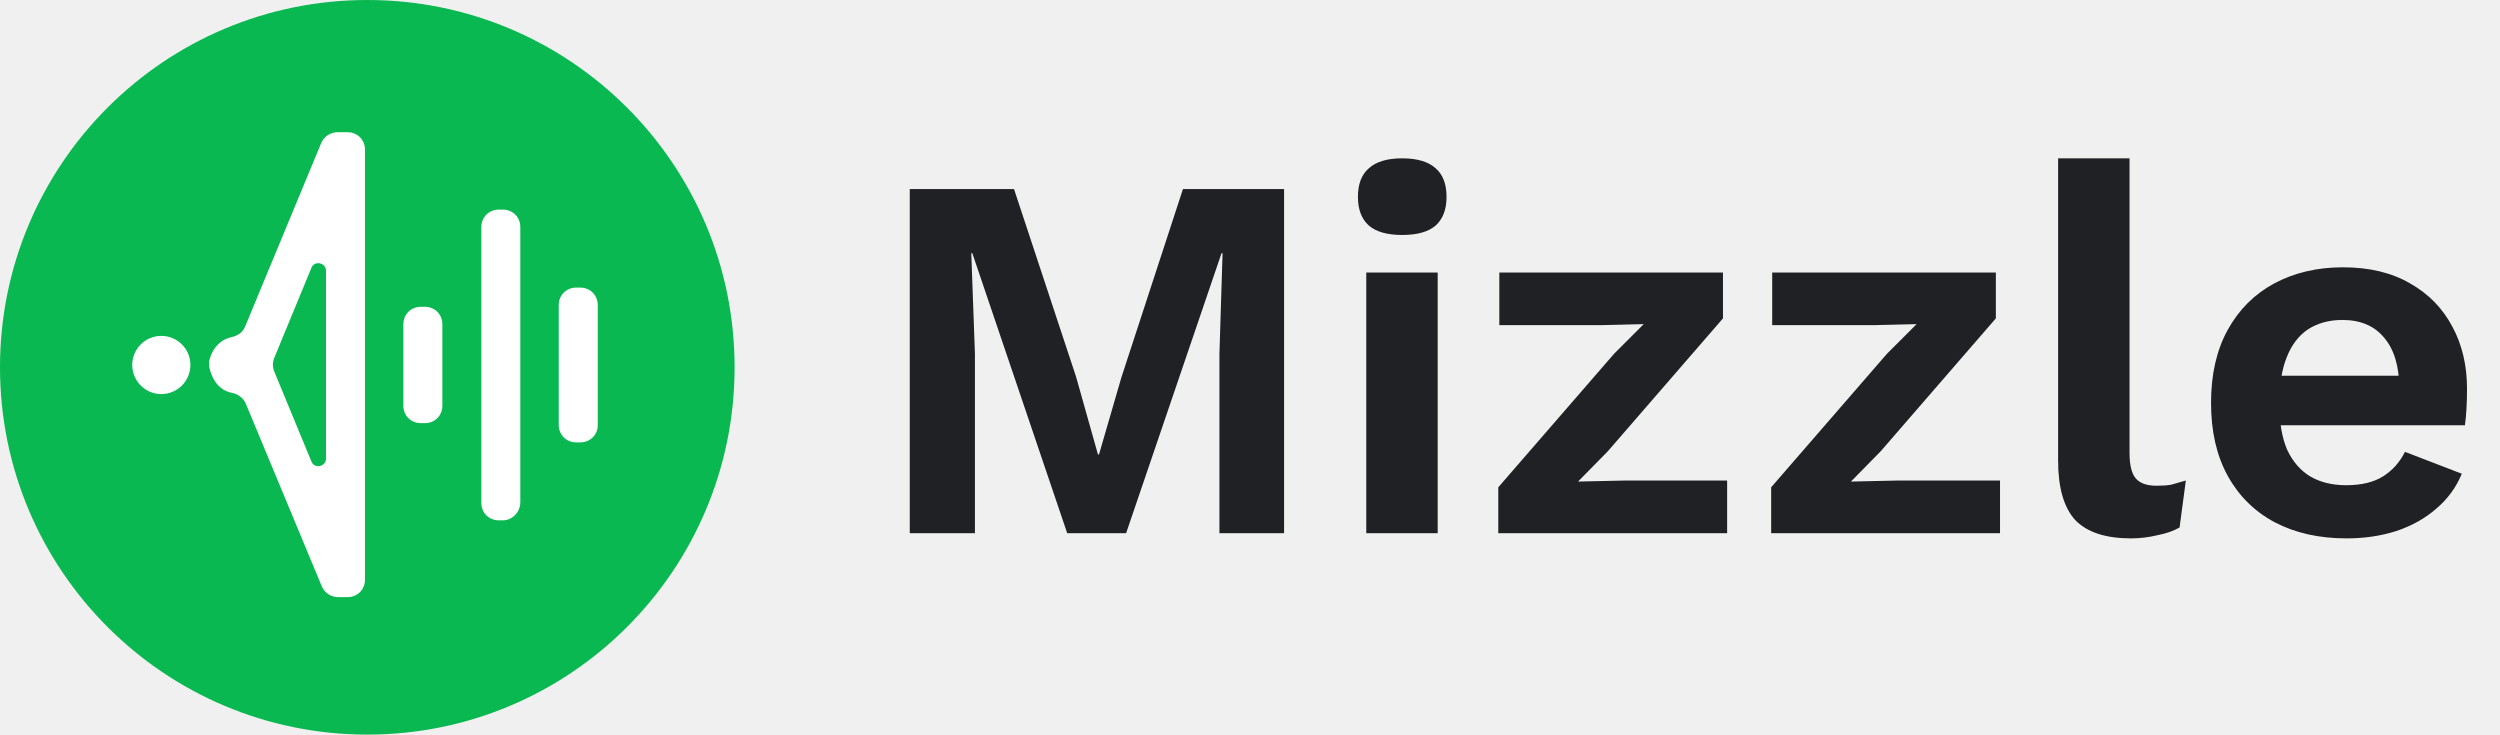
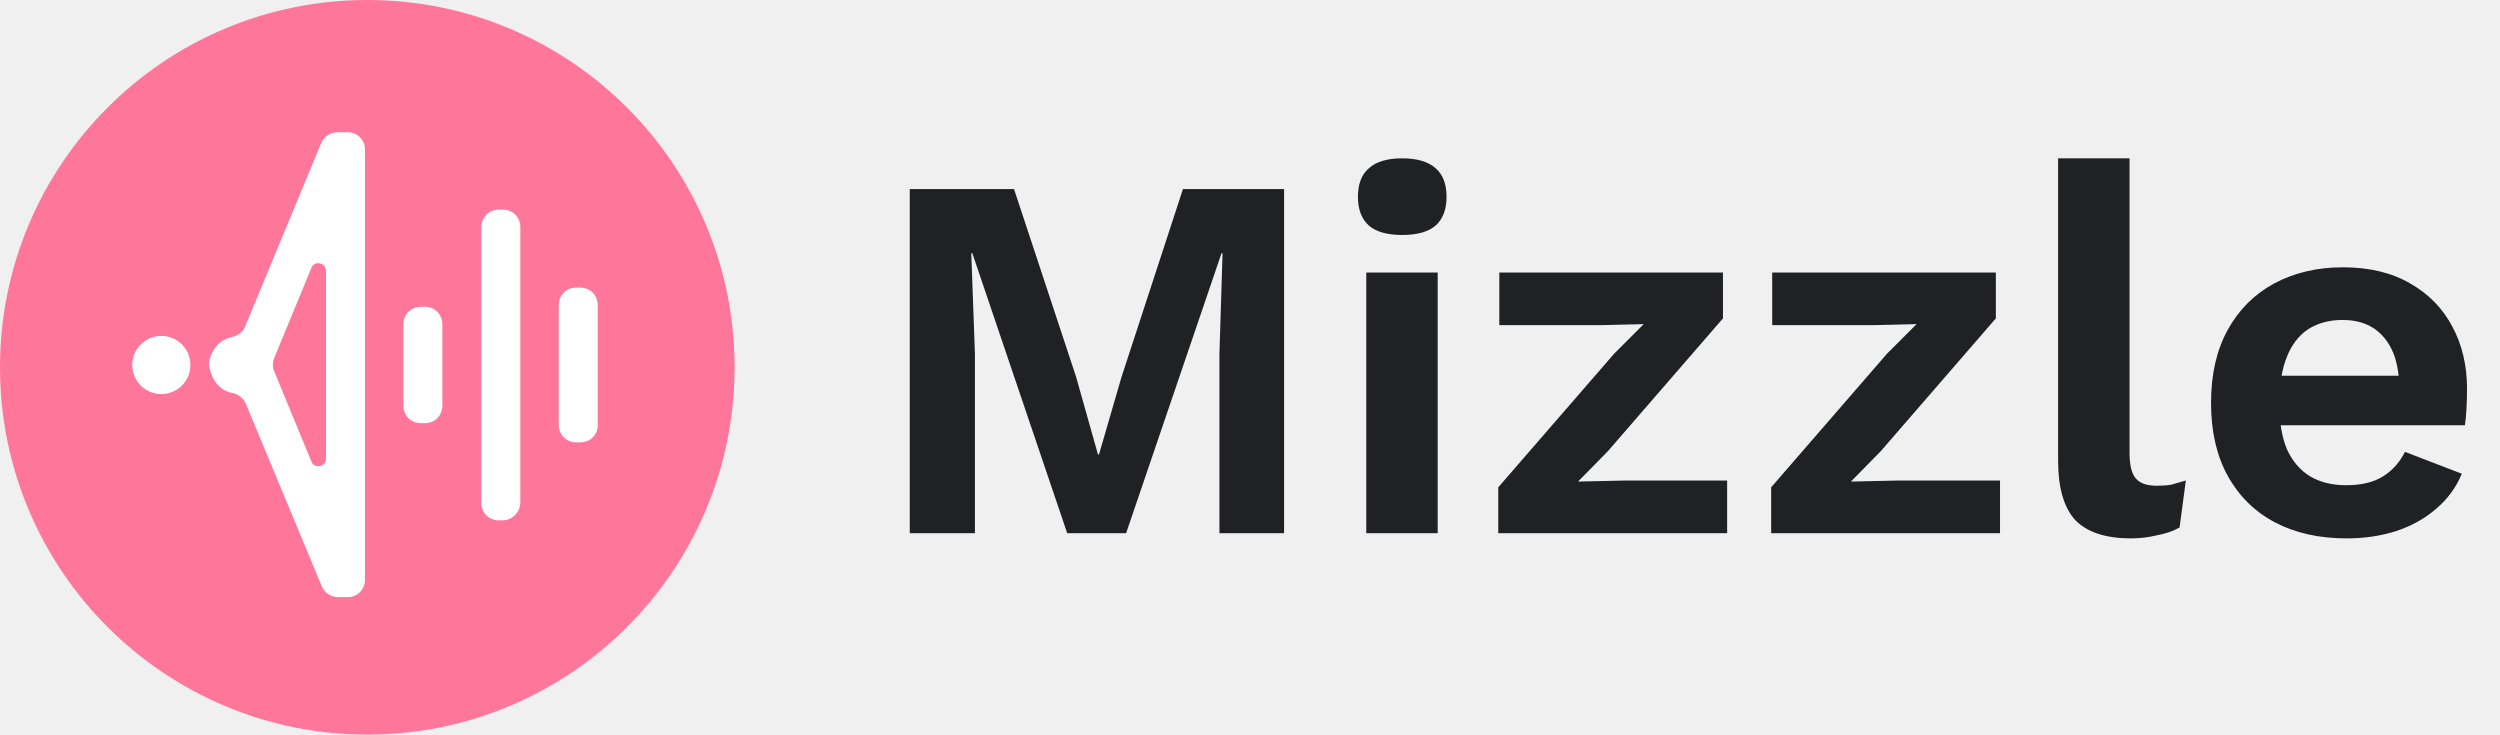
<svg xmlns="http://www.w3.org/2000/svg" width="211" height="62" viewBox="0 0 211 62" fill="none">
-   <circle cx="31" cy="31" r="31" fill="#09B850" />
+   <circle cx="31" cy="31" r="31" fill="#FF769B" />
  <path d="M13.616 33.26C14.972 33.26 16.071 32.16 16.071 30.804C16.071 29.448 14.972 28.349 13.616 28.349C12.259 28.349 11.16 29.448 11.16 30.804C11.16 32.16 12.259 33.26 13.616 33.26Z" fill="white" />
  <path d="M48.975 37.336H48.632C47.797 37.336 47.158 36.697 47.158 35.862V25.746C47.158 24.911 47.797 24.273 48.632 24.273H48.975C49.81 24.273 50.449 24.911 50.449 25.746V35.911C50.449 36.697 49.81 37.336 48.975 37.336Z" fill="white" />
  <path d="M42.442 43.916H42.098C41.263 43.916 40.625 43.278 40.625 42.443V19.165C40.625 18.33 41.263 17.691 42.098 17.691H42.442C43.277 17.691 43.915 18.33 43.915 19.165V42.394C43.915 43.228 43.228 43.916 42.442 43.916Z" fill="white" />
  <path d="M35.862 35.715H35.518C34.683 35.715 34.045 35.077 34.045 34.242V27.366C34.045 26.532 34.683 25.893 35.518 25.893H35.862C36.697 25.893 37.335 26.532 37.335 27.366V34.242C37.335 35.077 36.697 35.715 35.862 35.715Z" fill="white" />
  <path d="M17.692 31.099C17.986 32.327 18.723 33.014 19.607 33.161C20.098 33.26 20.54 33.603 20.736 34.045L27.17 49.515C27.415 50.055 27.956 50.399 28.545 50.399H29.331C30.166 50.399 30.804 49.76 30.804 48.926V12.633C30.804 11.799 30.166 11.16 29.331 11.16H28.496C27.907 11.16 27.366 11.504 27.121 12.044L20.687 27.563C20.491 28.054 20.049 28.349 19.558 28.447C18.674 28.643 17.937 29.282 17.643 30.509C17.643 30.706 17.643 30.902 17.692 31.099ZM23.143 30.215L26.286 22.603C26.531 21.964 27.514 22.161 27.514 22.848V38.711C27.514 39.398 26.531 39.595 26.286 38.956L23.143 31.344C22.995 31 22.995 30.608 23.143 30.215Z" fill="white" />
  <path d="M108.376 15.96V45H102.92V29.864L103.184 21.372H103.096L95.044 45H90.072L82.064 21.372H81.976L82.284 29.864V45H76.784V15.96H85.584L90.82 31.8L92.668 38.356H92.756L94.648 31.844L99.84 15.96H108.376ZM118.349 19.832C117.087 19.832 116.149 19.568 115.533 19.04C114.917 18.483 114.609 17.676 114.609 16.62C114.609 15.535 114.917 14.728 115.533 14.2C116.149 13.643 117.087 13.364 118.349 13.364C119.61 13.364 120.549 13.643 121.165 14.2C121.781 14.728 122.089 15.535 122.089 16.62C122.089 17.676 121.781 18.483 121.165 19.04C120.549 19.568 119.61 19.832 118.349 19.832ZM121.341 23V45H115.313V23H121.341ZM126.455 45V41.128L136.223 29.864L138.731 27.356L135.079 27.444H126.543V23H145.419V26.872L135.695 38.092L133.187 40.644L137.191 40.556H145.771V45H126.455ZM149.486 45V41.128L159.254 29.864L161.762 27.356L158.11 27.444H149.574V23H168.45V26.872L158.726 38.092L156.218 40.644L160.222 40.556H168.802V45H149.486ZM179.733 13.364V38.224C179.733 39.251 179.909 39.969 180.261 40.38C180.613 40.791 181.2 40.996 182.021 40.996C182.52 40.996 182.93 40.967 183.253 40.908C183.576 40.82 183.986 40.703 184.485 40.556L183.957 44.516C183.458 44.809 182.828 45.029 182.065 45.176C181.332 45.352 180.598 45.44 179.865 45.44C177.724 45.44 176.154 44.927 175.157 43.9C174.189 42.844 173.705 41.172 173.705 38.884V13.364H179.733ZM198.052 45.44C195.734 45.44 193.71 44.985 191.98 44.076C190.278 43.167 188.958 41.861 188.02 40.16C187.081 38.459 186.612 36.405 186.612 34C186.612 31.595 187.081 29.541 188.02 27.84C188.958 26.139 190.264 24.833 191.936 23.924C193.637 23.015 195.573 22.56 197.744 22.56C199.973 22.56 201.865 23.015 203.42 23.924C204.974 24.804 206.162 26.021 206.984 27.576C207.805 29.101 208.216 30.847 208.216 32.812C208.216 33.399 208.201 33.956 208.172 34.484C208.142 35.012 208.098 35.481 208.04 35.892H190.484V31.712H205.4L202.496 32.768C202.496 30.92 202.07 29.497 201.22 28.5C200.398 27.503 199.225 27.004 197.7 27.004C196.585 27.004 195.617 27.268 194.796 27.796C194.004 28.324 193.402 29.116 192.992 30.172C192.581 31.199 192.376 32.504 192.376 34.088C192.376 35.643 192.596 36.933 193.036 37.96C193.505 38.957 194.15 39.705 194.972 40.204C195.822 40.703 196.834 40.952 198.008 40.952C199.298 40.952 200.34 40.703 201.132 40.204C201.924 39.705 202.54 39.016 202.98 38.136L207.776 39.984C207.306 41.128 206.588 42.111 205.62 42.932C204.681 43.753 203.552 44.384 202.232 44.824C200.941 45.235 199.548 45.44 198.052 45.44Z" fill="#202124" />
</svg>
